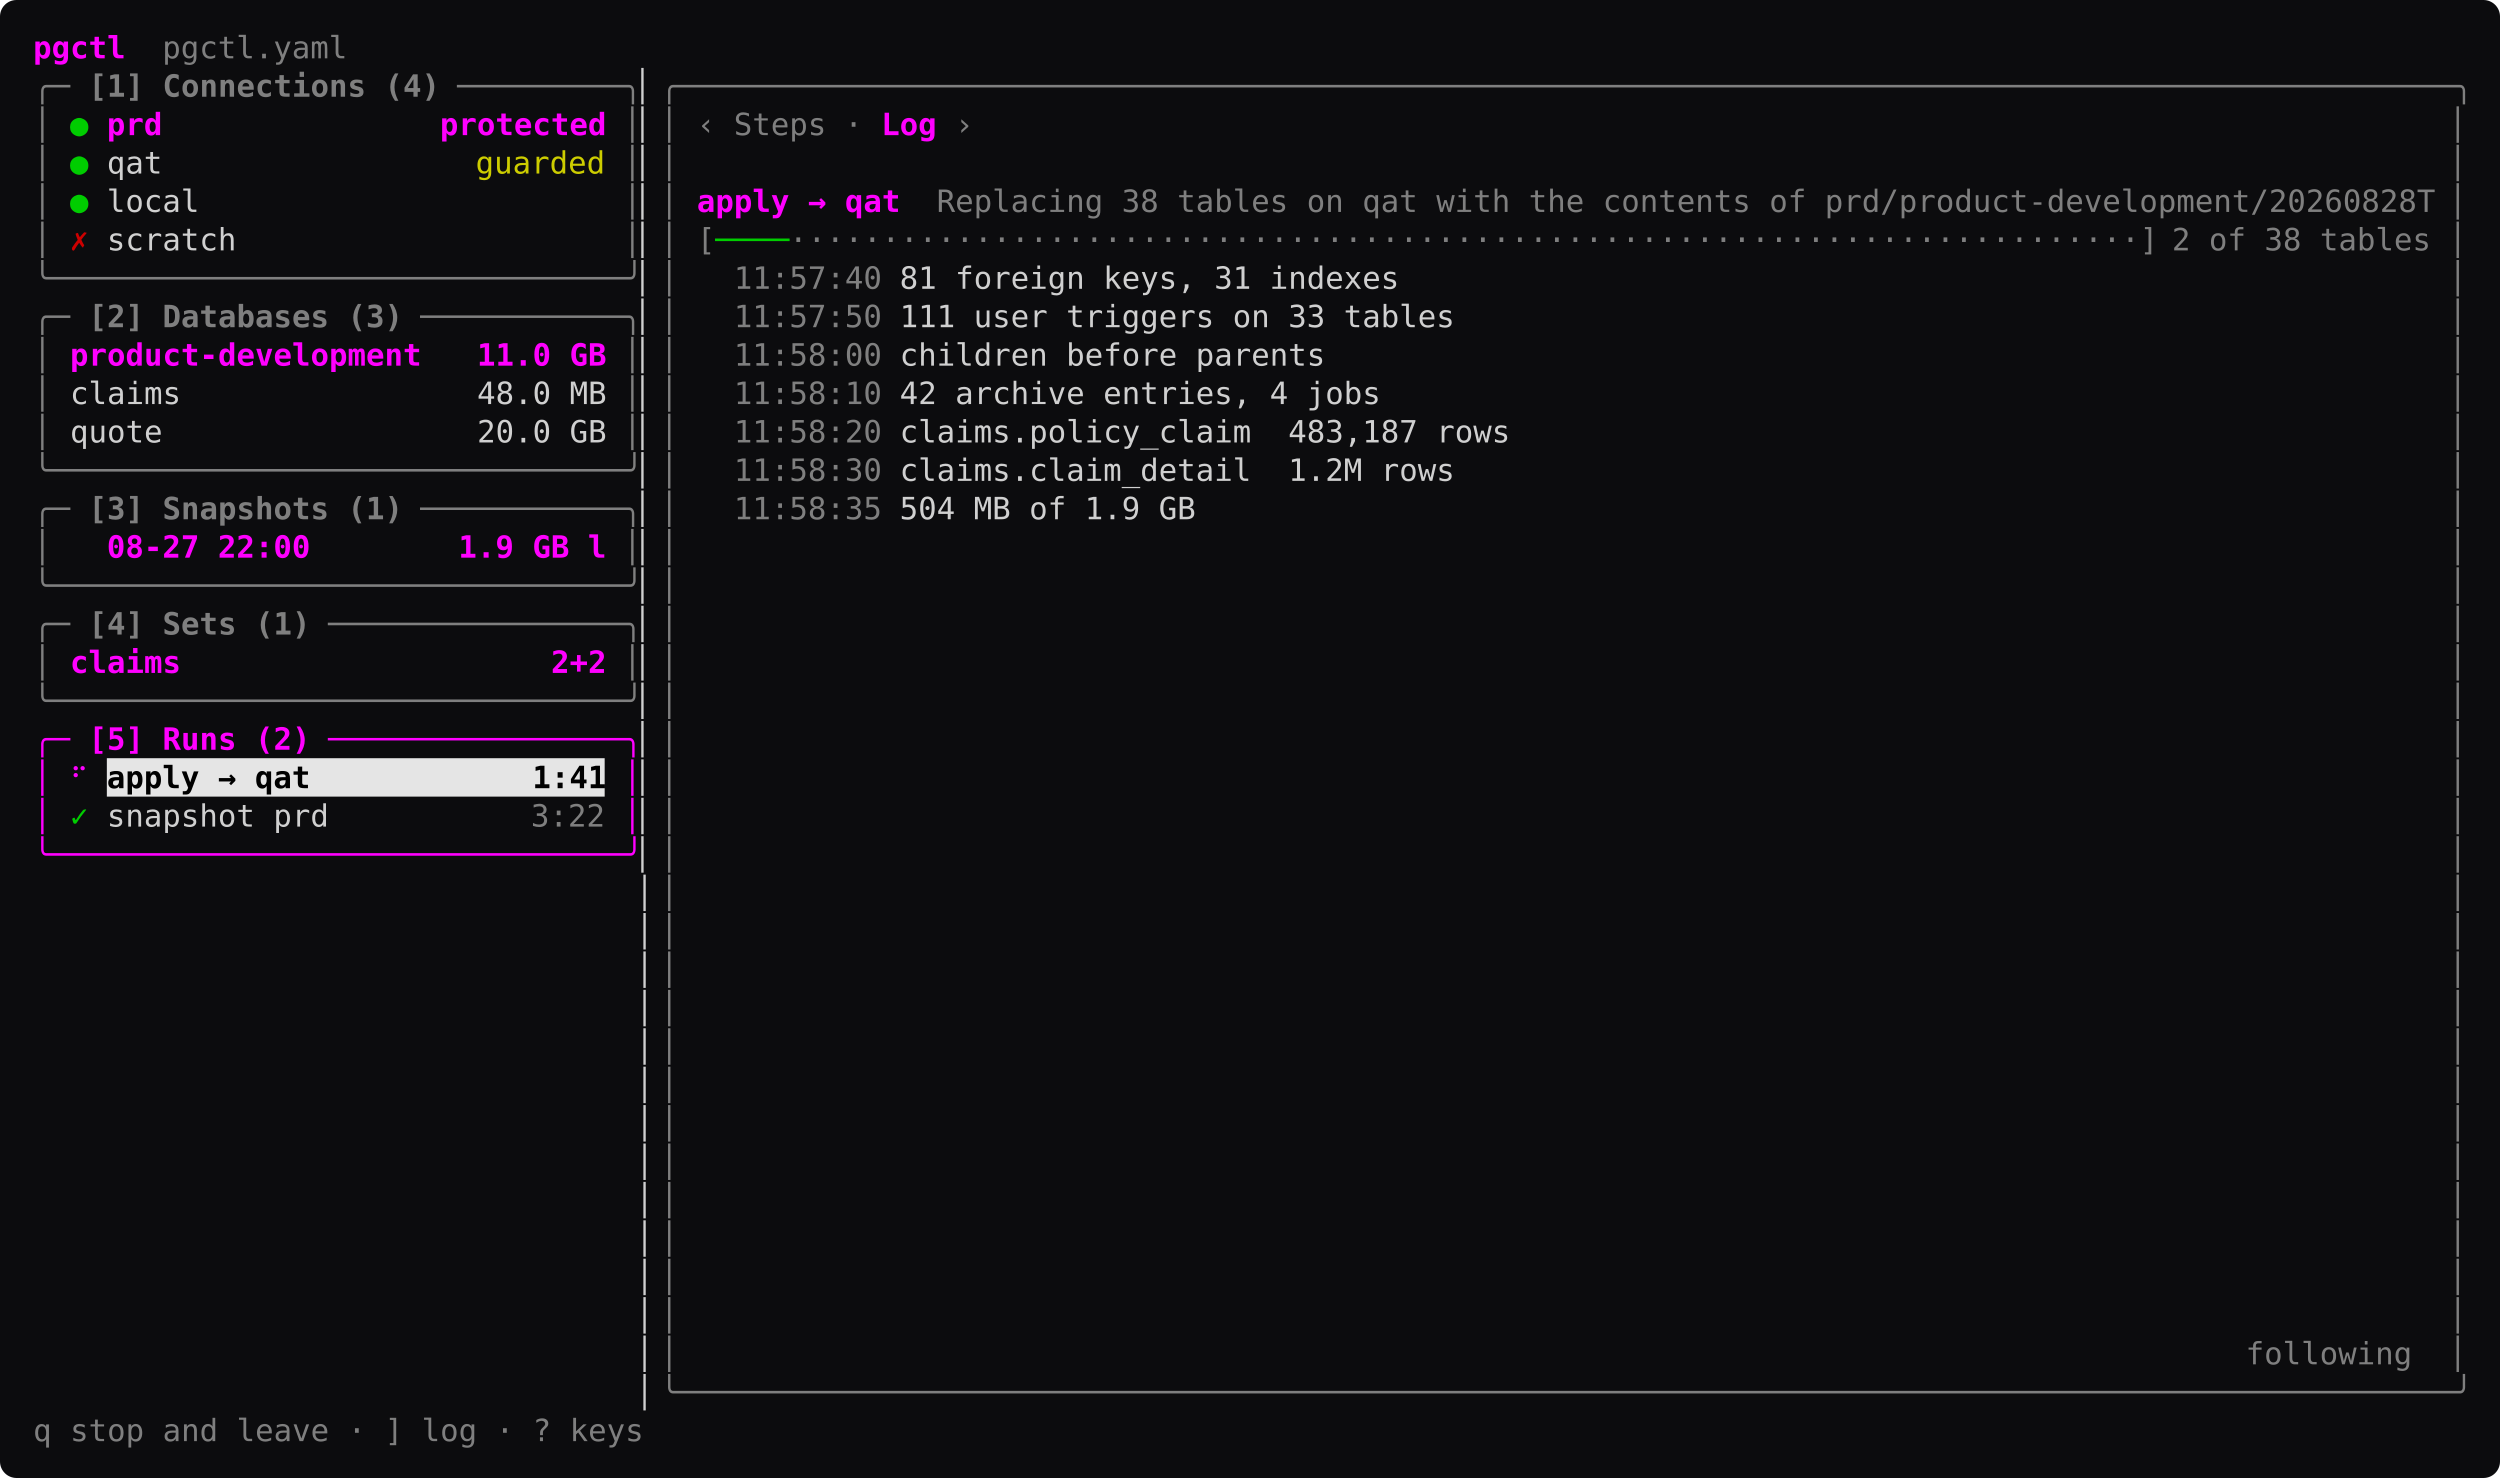
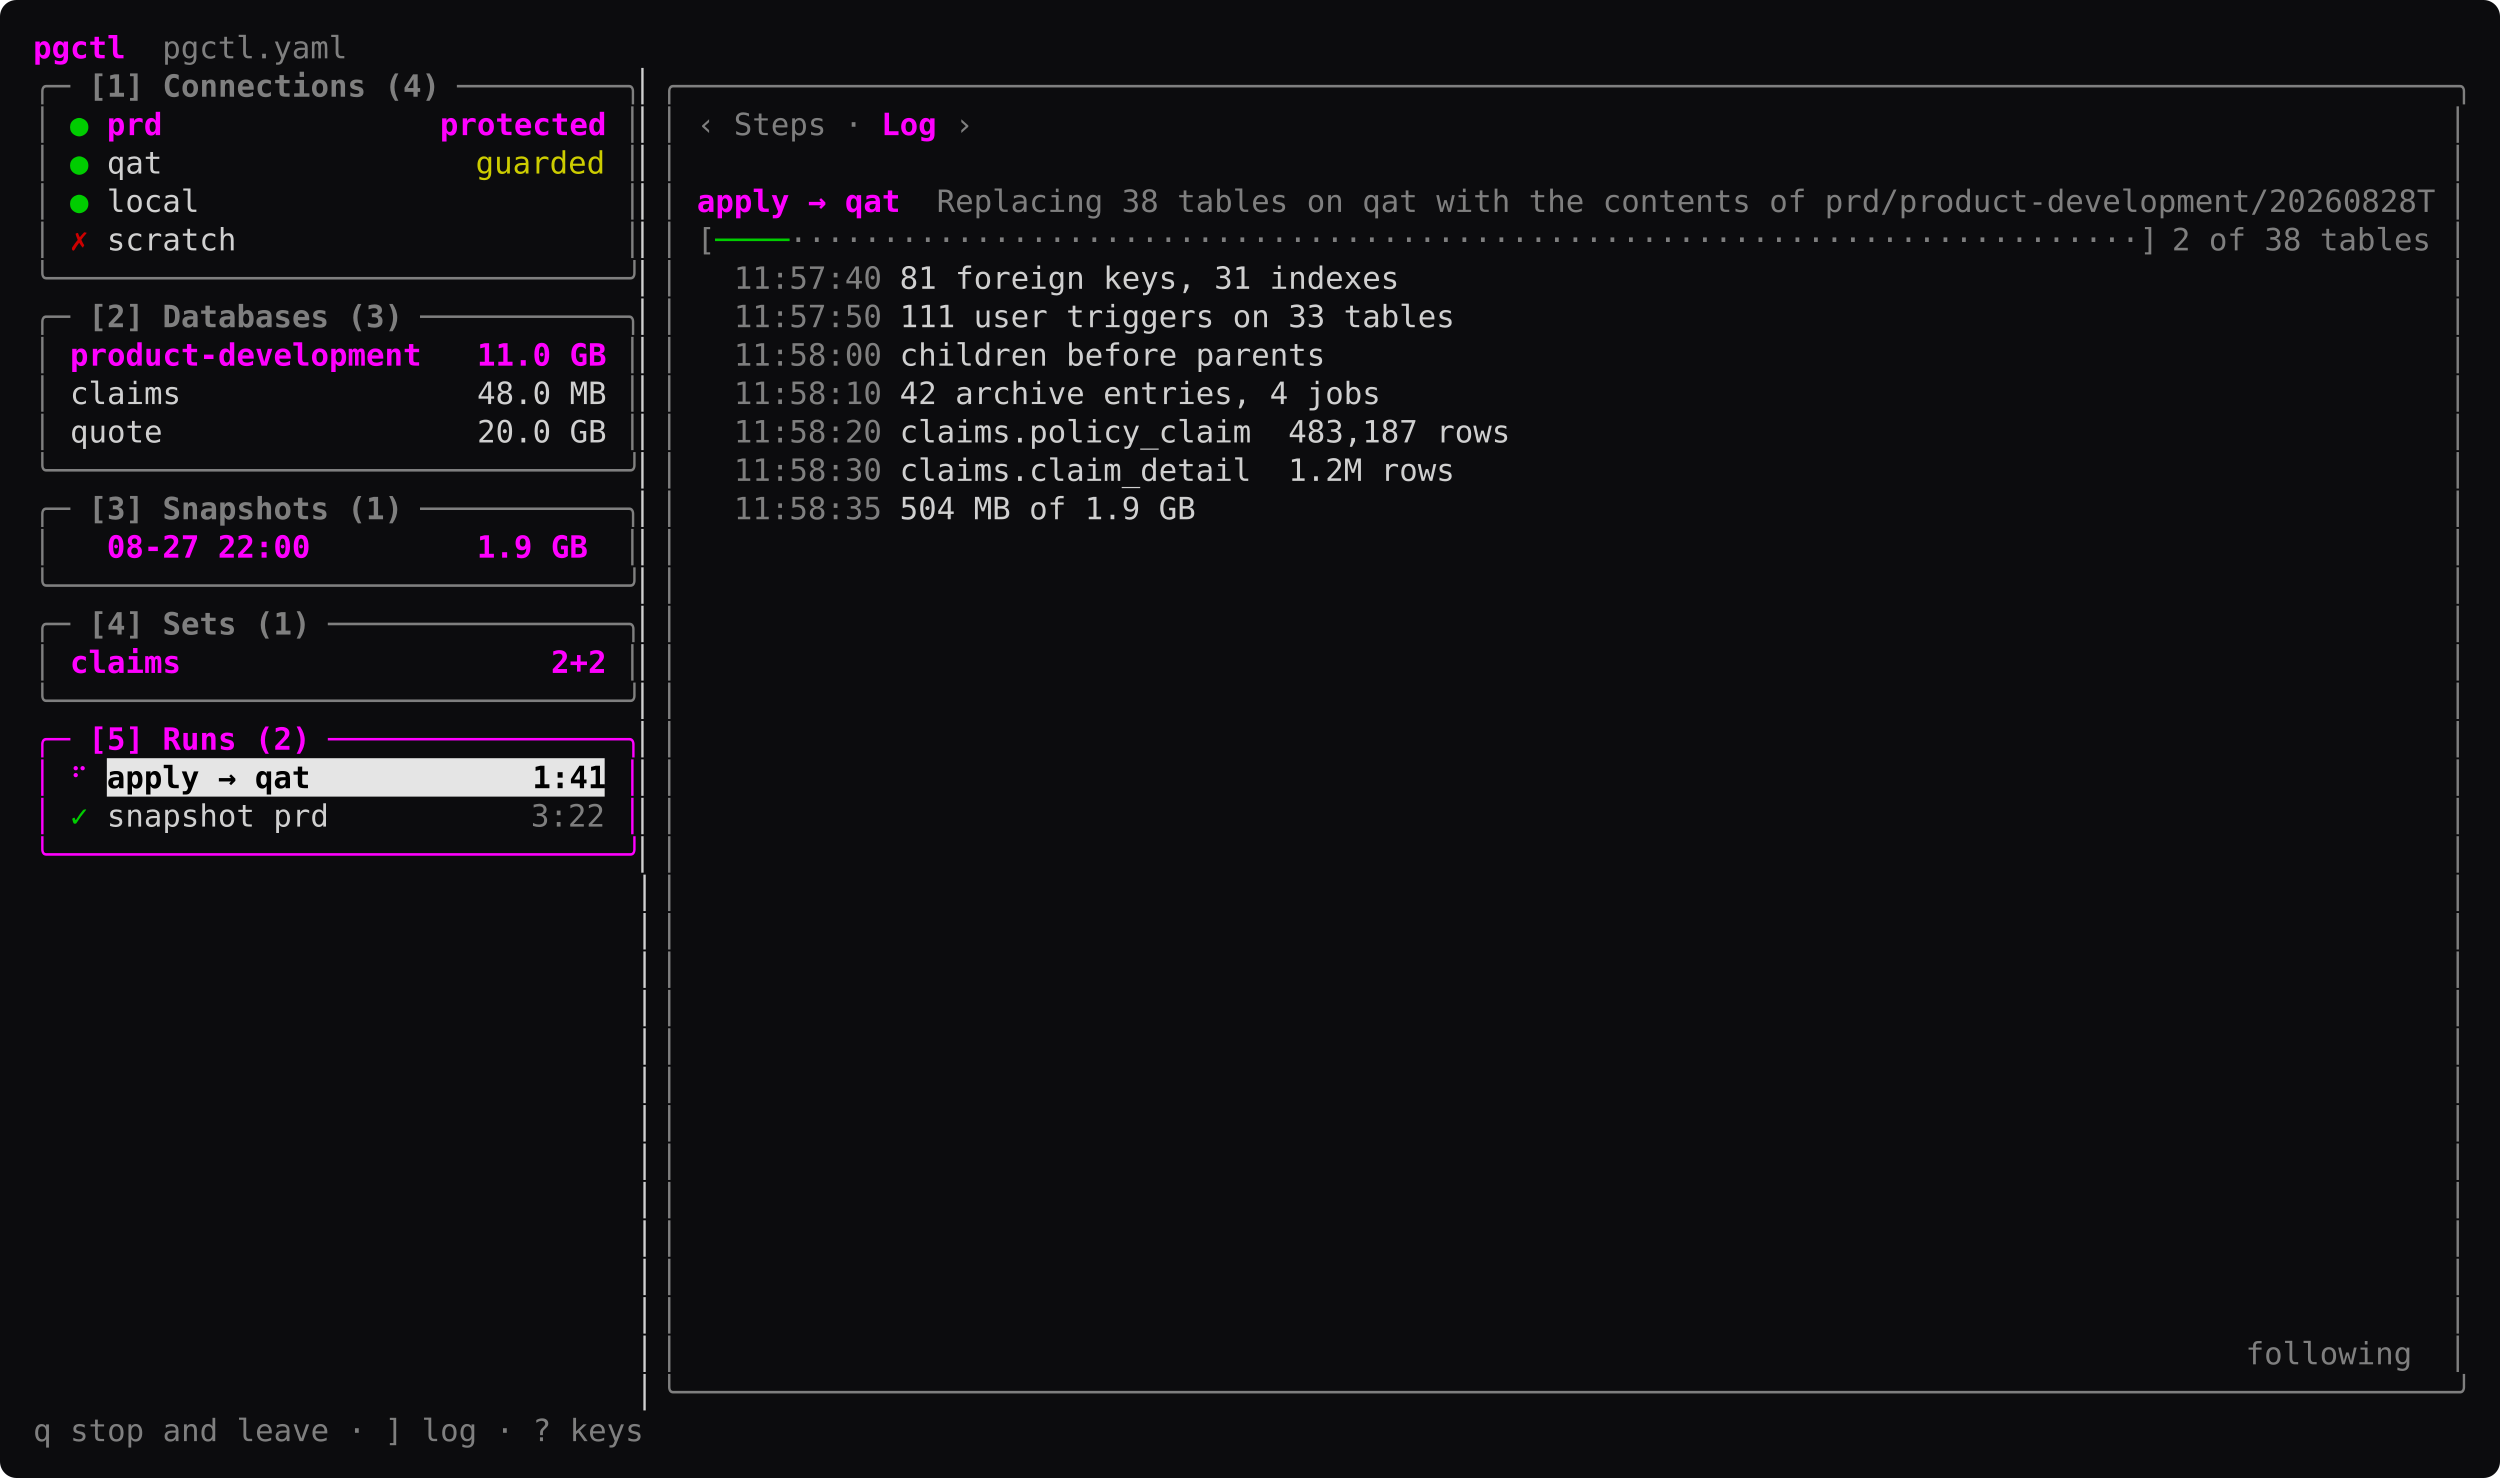
<svg xmlns="http://www.w3.org/2000/svg" width="1057.6" height="625.25" viewBox="0 0 1057.6 625.25" font-family="ui-monospace, 'SF Mono', SFMono-Regular, Menlo, Consolas, 'DejaVu Sans Mono', monospace" font-size="13" role="img">
  <rect width="1057.6" height="625.25" rx="7" fill="#0c0c0e" />
  <rect x="45.2" y="320.75" width="210.6" height="16.25" fill="#e5e5e5" />
  <text x="14" y="24.68" textLength="39" lengthAdjust="spacing" fill="#ff00ff" font-weight="600" xml:space="preserve">pgctl</text>
  <text x="53" y="24.68" textLength="93.6" lengthAdjust="spacing" fill="#7f7f7f" xml:space="preserve">  pgctl.yaml</text>
  <text x="14" y="40.92" textLength="15.6" lengthAdjust="spacing" fill="#7f7f7f" xml:space="preserve">╭─</text>
  <text x="29.6" y="40.92" textLength="156" lengthAdjust="spacing" fill="#7f7f7f" font-weight="600" xml:space="preserve"> [1] Connections (4)</text>
  <text x="193.4" y="40.92" textLength="78" lengthAdjust="spacing" fill="#7f7f7f" xml:space="preserve">─────────╮</text>
  <text x="271.4" y="40.92" textLength="7.8" lengthAdjust="spacing" fill="#d0d0d0" xml:space="preserve">▏</text>
  <text x="279.2" y="40.92" textLength="764.4" lengthAdjust="spacing" fill="#7f7f7f" xml:space="preserve">╭────────────────────────────────────────────────────────────────────────────────────────────────╮</text>
  <text x="14" y="57.17" textLength="7.8" lengthAdjust="spacing" fill="#7f7f7f" xml:space="preserve">│</text>
  <text x="29.6" y="57.17" textLength="7.8" lengthAdjust="spacing" fill="#00cd00" xml:space="preserve">●</text>
  <text x="45.2" y="57.17" textLength="210.6" lengthAdjust="spacing" fill="#ff00ff" font-weight="600" xml:space="preserve">prd               protected</text>
  <text x="263.6" y="57.17" textLength="7.8" lengthAdjust="spacing" fill="#7f7f7f" xml:space="preserve">│</text>
  <text x="271.4" y="57.17" textLength="7.8" lengthAdjust="spacing" fill="#d0d0d0" xml:space="preserve">▏</text>
  <text x="279.2" y="57.17" textLength="7.8" lengthAdjust="spacing" fill="#7f7f7f" xml:space="preserve">│</text>
  <text x="294.8" y="57.17" textLength="7.8" lengthAdjust="spacing" fill="#7f7f7f" xml:space="preserve">‹</text>
  <text x="302.6" y="57.17" textLength="46.8" lengthAdjust="spacing" fill="#7f7f7f" xml:space="preserve"> Steps</text>
  <text x="357.2" y="57.17" textLength="7.8" lengthAdjust="spacing" fill="#7f7f7f" xml:space="preserve">·</text>
  <text x="372.8" y="57.17" textLength="7.8" lengthAdjust="spacing" fill="#ff00ff" font-weight="600" xml:space="preserve">L</text>
  <text x="380.6" y="57.17" textLength="7.8" lengthAdjust="spacing" fill="#ff00ff" font-weight="600" xml:space="preserve">o</text>
  <text x="388.4" y="57.17" textLength="7.8" lengthAdjust="spacing" fill="#ff00ff" font-weight="600" xml:space="preserve">g</text>
  <text x="404" y="57.17" textLength="7.8" lengthAdjust="spacing" fill="#7f7f7f" xml:space="preserve">›</text>
  <text x="1035.8" y="57.17" textLength="7.8" lengthAdjust="spacing" fill="#7f7f7f" xml:space="preserve">│</text>
  <text x="14" y="73.42" textLength="7.8" lengthAdjust="spacing" fill="#7f7f7f" xml:space="preserve">│</text>
  <text x="29.6" y="73.42" textLength="7.8" lengthAdjust="spacing" fill="#00cd00" xml:space="preserve">●</text>
  <text x="45.2" y="73.42" textLength="23.4" lengthAdjust="spacing" fill="#d0d0d0" xml:space="preserve">qat</text>
  <text x="201.2" y="73.42" textLength="54.6" lengthAdjust="spacing" fill="#cdcd00" xml:space="preserve">guarded</text>
  <text x="263.6" y="73.42" textLength="7.8" lengthAdjust="spacing" fill="#7f7f7f" xml:space="preserve">│</text>
  <text x="271.4" y="73.42" textLength="7.8" lengthAdjust="spacing" fill="#d0d0d0" xml:space="preserve">▏</text>
  <text x="279.2" y="73.42" textLength="7.8" lengthAdjust="spacing" fill="#7f7f7f" xml:space="preserve">│</text>
  <text x="1035.8" y="73.42" textLength="7.8" lengthAdjust="spacing" fill="#7f7f7f" xml:space="preserve">│</text>
  <text x="14" y="89.67" textLength="7.8" lengthAdjust="spacing" fill="#7f7f7f" xml:space="preserve">│</text>
  <text x="29.6" y="89.67" textLength="7.8" lengthAdjust="spacing" fill="#00cd00" xml:space="preserve">●</text>
  <text x="45.2" y="89.67" textLength="39" lengthAdjust="spacing" fill="#d0d0d0" xml:space="preserve">local</text>
  <text x="263.6" y="89.67" textLength="7.8" lengthAdjust="spacing" fill="#7f7f7f" xml:space="preserve">│</text>
  <text x="271.4" y="89.67" textLength="7.8" lengthAdjust="spacing" fill="#d0d0d0" xml:space="preserve">▏</text>
  <text x="279.2" y="89.67" textLength="7.8" lengthAdjust="spacing" fill="#7f7f7f" xml:space="preserve">│</text>
  <text x="294.8" y="89.67" textLength="85.8" lengthAdjust="spacing" fill="#ff00ff" font-weight="600" xml:space="preserve">apply → qat</text>
  <text x="380.6" y="89.67" textLength="647.4" lengthAdjust="spacing" fill="#7f7f7f" xml:space="preserve">  Replacing 38 tables on qat with the contents of prd/product-development/20260828T</text>
  <text x="1035.8" y="89.67" textLength="7.8" lengthAdjust="spacing" fill="#7f7f7f" xml:space="preserve">│</text>
  <text x="14" y="105.92" textLength="7.8" lengthAdjust="spacing" fill="#7f7f7f" xml:space="preserve">│</text>
  <text x="29.6" y="105.92" textLength="7.8" lengthAdjust="spacing" fill="#cd0000" font-weight="600" xml:space="preserve">✗</text>
  <text x="45.2" y="105.92" textLength="54.6" lengthAdjust="spacing" fill="#d0d0d0" xml:space="preserve">scratch</text>
  <text x="263.6" y="105.92" textLength="7.8" lengthAdjust="spacing" fill="#7f7f7f" xml:space="preserve">│</text>
  <text x="271.4" y="105.92" textLength="7.8" lengthAdjust="spacing" fill="#d0d0d0" xml:space="preserve">▏</text>
  <text x="279.2" y="105.92" textLength="7.8" lengthAdjust="spacing" fill="#7f7f7f" xml:space="preserve">│</text>
  <text x="294.8" y="105.92" textLength="7.8" lengthAdjust="spacing" fill="#7f7f7f" xml:space="preserve">[</text>
  <text x="302.6" y="105.92" textLength="31.2" lengthAdjust="spacing" fill="#00cd00" xml:space="preserve">────</text>
  <text x="333.8" y="105.92" textLength="577.2" lengthAdjust="spacing" fill="#7f7f7f" xml:space="preserve">·········································································]</text>
  <text x="918.8" y="105.92" textLength="109.2" lengthAdjust="spacing" fill="#7f7f7f" xml:space="preserve">2 of 38 tables</text>
  <text x="1035.8" y="105.92" textLength="7.8" lengthAdjust="spacing" fill="#7f7f7f" xml:space="preserve">│</text>
  <text x="14" y="122.17" textLength="257.4" lengthAdjust="spacing" fill="#7f7f7f" xml:space="preserve">╰───────────────────────────────╯</text>
  <text x="271.4" y="122.17" textLength="7.8" lengthAdjust="spacing" fill="#d0d0d0" xml:space="preserve">▏</text>
  <text x="279.2" y="122.17" textLength="7.8" lengthAdjust="spacing" fill="#7f7f7f" xml:space="preserve">│</text>
  <text x="294.8" y="122.17" textLength="78" lengthAdjust="spacing" fill="#7f7f7f" xml:space="preserve">  11:57:40</text>
  <text x="380.6" y="122.17" textLength="210.6" lengthAdjust="spacing" fill="#d0d0d0" xml:space="preserve">81 foreign keys, 31 indexes</text>
  <text x="1035.8" y="122.17" textLength="7.8" lengthAdjust="spacing" fill="#7f7f7f" xml:space="preserve">│</text>
  <text x="14" y="138.43" textLength="15.6" lengthAdjust="spacing" fill="#7f7f7f" xml:space="preserve">╭─</text>
  <text x="29.6" y="138.43" textLength="140.4" lengthAdjust="spacing" fill="#7f7f7f" font-weight="600" xml:space="preserve"> [2] Databases (3)</text>
  <text x="177.8" y="138.43" textLength="93.6" lengthAdjust="spacing" fill="#7f7f7f" xml:space="preserve">───────────╮</text>
  <text x="271.4" y="138.43" textLength="7.8" lengthAdjust="spacing" fill="#d0d0d0" xml:space="preserve">▏</text>
  <text x="279.2" y="138.43" textLength="7.8" lengthAdjust="spacing" fill="#7f7f7f" xml:space="preserve">│</text>
  <text x="294.8" y="138.43" textLength="78" lengthAdjust="spacing" fill="#7f7f7f" xml:space="preserve">  11:57:50</text>
  <text x="380.6" y="138.43" textLength="234" lengthAdjust="spacing" fill="#d0d0d0" xml:space="preserve">111 user triggers on 33 tables</text>
  <text x="1035.8" y="138.43" textLength="7.8" lengthAdjust="spacing" fill="#7f7f7f" xml:space="preserve">│</text>
  <text x="14" y="154.68" textLength="7.8" lengthAdjust="spacing" fill="#7f7f7f" xml:space="preserve">│</text>
  <text x="29.6" y="154.68" textLength="226.2" lengthAdjust="spacing" fill="#ff00ff" font-weight="600" xml:space="preserve">product-development   11.0 GB</text>
  <text x="263.6" y="154.68" textLength="7.8" lengthAdjust="spacing" fill="#7f7f7f" xml:space="preserve">│</text>
  <text x="271.4" y="154.68" textLength="7.8" lengthAdjust="spacing" fill="#d0d0d0" xml:space="preserve">▏</text>
  <text x="279.2" y="154.68" textLength="7.8" lengthAdjust="spacing" fill="#7f7f7f" xml:space="preserve">│</text>
  <text x="294.8" y="154.68" textLength="78" lengthAdjust="spacing" fill="#7f7f7f" xml:space="preserve">  11:58:00</text>
  <text x="380.6" y="154.68" textLength="179.4" lengthAdjust="spacing" fill="#d0d0d0" xml:space="preserve">children before parents</text>
  <text x="1035.8" y="154.68" textLength="7.8" lengthAdjust="spacing" fill="#7f7f7f" xml:space="preserve">│</text>
  <text x="14" y="170.93" textLength="7.8" lengthAdjust="spacing" fill="#7f7f7f" xml:space="preserve">│</text>
  <text x="21.8" y="170.93" textLength="234" lengthAdjust="spacing" fill="#d0d0d0" xml:space="preserve"> claims                48.0 MB</text>
  <text x="263.6" y="170.93" textLength="7.8" lengthAdjust="spacing" fill="#7f7f7f" xml:space="preserve">│</text>
  <text x="271.4" y="170.93" textLength="7.8" lengthAdjust="spacing" fill="#d0d0d0" xml:space="preserve">▏</text>
  <text x="279.2" y="170.93" textLength="7.8" lengthAdjust="spacing" fill="#7f7f7f" xml:space="preserve">│</text>
  <text x="294.8" y="170.93" textLength="78" lengthAdjust="spacing" fill="#7f7f7f" xml:space="preserve">  11:58:10</text>
  <text x="380.6" y="170.93" textLength="202.8" lengthAdjust="spacing" fill="#d0d0d0" xml:space="preserve">42 archive entries, 4 jobs</text>
  <text x="1035.8" y="170.93" textLength="7.8" lengthAdjust="spacing" fill="#7f7f7f" xml:space="preserve">│</text>
  <text x="14" y="187.18" textLength="7.8" lengthAdjust="spacing" fill="#7f7f7f" xml:space="preserve">│</text>
  <text x="21.8" y="187.18" textLength="234" lengthAdjust="spacing" fill="#d0d0d0" xml:space="preserve"> quote                 20.0 GB</text>
  <text x="263.6" y="187.18" textLength="7.8" lengthAdjust="spacing" fill="#7f7f7f" xml:space="preserve">│</text>
  <text x="271.4" y="187.18" textLength="7.8" lengthAdjust="spacing" fill="#d0d0d0" xml:space="preserve">▏</text>
  <text x="279.2" y="187.18" textLength="7.8" lengthAdjust="spacing" fill="#7f7f7f" xml:space="preserve">│</text>
  <text x="294.8" y="187.18" textLength="78" lengthAdjust="spacing" fill="#7f7f7f" xml:space="preserve">  11:58:20</text>
  <text x="380.6" y="187.18" textLength="257.4" lengthAdjust="spacing" fill="#d0d0d0" xml:space="preserve">claims.policy_claim  483,187 rows</text>
  <text x="1035.8" y="187.18" textLength="7.8" lengthAdjust="spacing" fill="#7f7f7f" xml:space="preserve">│</text>
  <text x="14" y="203.43" textLength="257.4" lengthAdjust="spacing" fill="#7f7f7f" xml:space="preserve">╰───────────────────────────────╯</text>
  <text x="271.4" y="203.43" textLength="7.8" lengthAdjust="spacing" fill="#d0d0d0" xml:space="preserve">▏</text>
  <text x="279.2" y="203.43" textLength="7.8" lengthAdjust="spacing" fill="#7f7f7f" xml:space="preserve">│</text>
  <text x="294.8" y="203.43" textLength="78" lengthAdjust="spacing" fill="#7f7f7f" xml:space="preserve">  11:58:30</text>
  <text x="380.6" y="203.43" textLength="234" lengthAdjust="spacing" fill="#d0d0d0" xml:space="preserve">claims.claim_detail  1.2M rows</text>
  <text x="1035.8" y="203.43" textLength="7.8" lengthAdjust="spacing" fill="#7f7f7f" xml:space="preserve">│</text>
  <text x="14" y="219.68" textLength="15.6" lengthAdjust="spacing" fill="#7f7f7f" xml:space="preserve">╭─</text>
  <text x="29.6" y="219.68" textLength="140.4" lengthAdjust="spacing" fill="#7f7f7f" font-weight="600" xml:space="preserve"> [3] Snapshots (1)</text>
  <text x="177.8" y="219.68" textLength="93.6" lengthAdjust="spacing" fill="#7f7f7f" xml:space="preserve">───────────╮</text>
  <text x="271.4" y="219.68" textLength="7.8" lengthAdjust="spacing" fill="#d0d0d0" xml:space="preserve">▏</text>
  <text x="279.2" y="219.68" textLength="7.8" lengthAdjust="spacing" fill="#7f7f7f" xml:space="preserve">│</text>
  <text x="294.8" y="219.68" textLength="78" lengthAdjust="spacing" fill="#7f7f7f" xml:space="preserve">  11:58:35</text>
  <text x="380.6" y="219.68" textLength="124.8" lengthAdjust="spacing" fill="#d0d0d0" xml:space="preserve">504 MB of 1.9 GB</text>
  <text x="1035.8" y="219.68" textLength="7.8" lengthAdjust="spacing" fill="#7f7f7f" xml:space="preserve">│</text>
  <text x="14" y="235.93" textLength="7.8" lengthAdjust="spacing" fill="#7f7f7f" xml:space="preserve">│</text>
-   <text x="45.2" y="235.93" textLength="210.6" lengthAdjust="spacing" fill="#ff00ff" font-weight="600" xml:space="preserve">08-27 22:00        1.9 GB l</text>
+   <text x="45.2" y="235.93" textLength="202.8" lengthAdjust="spacing" fill="#ff00ff" font-weight="600" xml:space="preserve">08-27 22:00         1.9 GB</text>
  <text x="263.6" y="235.93" textLength="7.8" lengthAdjust="spacing" fill="#7f7f7f" xml:space="preserve">│</text>
  <text x="271.4" y="235.93" textLength="7.8" lengthAdjust="spacing" fill="#d0d0d0" xml:space="preserve">▏</text>
  <text x="279.2" y="235.93" textLength="7.8" lengthAdjust="spacing" fill="#7f7f7f" xml:space="preserve">│</text>
  <text x="1035.8" y="235.93" textLength="7.8" lengthAdjust="spacing" fill="#7f7f7f" xml:space="preserve">│</text>
  <text x="14" y="252.18" textLength="257.4" lengthAdjust="spacing" fill="#7f7f7f" xml:space="preserve">╰───────────────────────────────╯</text>
  <text x="271.4" y="252.18" textLength="7.8" lengthAdjust="spacing" fill="#d0d0d0" xml:space="preserve">▏</text>
  <text x="279.2" y="252.18" textLength="7.8" lengthAdjust="spacing" fill="#7f7f7f" xml:space="preserve">│</text>
  <text x="1035.8" y="252.18" textLength="7.8" lengthAdjust="spacing" fill="#7f7f7f" xml:space="preserve">│</text>
  <text x="14" y="268.43" textLength="15.6" lengthAdjust="spacing" fill="#7f7f7f" xml:space="preserve">╭─</text>
  <text x="29.6" y="268.43" textLength="101.4" lengthAdjust="spacing" fill="#7f7f7f" font-weight="600" xml:space="preserve"> [4] Sets (1)</text>
  <text x="138.8" y="268.43" textLength="132.6" lengthAdjust="spacing" fill="#7f7f7f" xml:space="preserve">────────────────╮</text>
  <text x="271.4" y="268.43" textLength="7.8" lengthAdjust="spacing" fill="#d0d0d0" xml:space="preserve">▏</text>
  <text x="279.2" y="268.43" textLength="7.8" lengthAdjust="spacing" fill="#7f7f7f" xml:space="preserve">│</text>
  <text x="1035.8" y="268.43" textLength="7.8" lengthAdjust="spacing" fill="#7f7f7f" xml:space="preserve">│</text>
  <text x="14" y="284.68" textLength="7.8" lengthAdjust="spacing" fill="#7f7f7f" xml:space="preserve">│</text>
  <text x="29.6" y="284.68" textLength="226.2" lengthAdjust="spacing" fill="#ff00ff" font-weight="600" xml:space="preserve">claims                    2+2</text>
  <text x="263.6" y="284.68" textLength="7.8" lengthAdjust="spacing" fill="#7f7f7f" xml:space="preserve">│</text>
  <text x="271.4" y="284.68" textLength="7.8" lengthAdjust="spacing" fill="#d0d0d0" xml:space="preserve">▏</text>
  <text x="279.2" y="284.68" textLength="7.8" lengthAdjust="spacing" fill="#7f7f7f" xml:space="preserve">│</text>
  <text x="1035.8" y="284.68" textLength="7.8" lengthAdjust="spacing" fill="#7f7f7f" xml:space="preserve">│</text>
  <text x="14" y="300.93" textLength="257.4" lengthAdjust="spacing" fill="#7f7f7f" xml:space="preserve">╰───────────────────────────────╯</text>
  <text x="271.4" y="300.93" textLength="7.8" lengthAdjust="spacing" fill="#d0d0d0" xml:space="preserve">▏</text>
  <text x="279.2" y="300.93" textLength="7.8" lengthAdjust="spacing" fill="#7f7f7f" xml:space="preserve">│</text>
  <text x="1035.8" y="300.93" textLength="7.8" lengthAdjust="spacing" fill="#7f7f7f" xml:space="preserve">│</text>
  <text x="14" y="317.18" textLength="15.6" lengthAdjust="spacing" fill="#ff00ff" xml:space="preserve">╭─</text>
  <text x="29.6" y="317.18" textLength="101.4" lengthAdjust="spacing" fill="#ff00ff" font-weight="600" xml:space="preserve"> [5] Runs (2)</text>
  <text x="138.8" y="317.18" textLength="132.6" lengthAdjust="spacing" fill="#ff00ff" xml:space="preserve">────────────────╮</text>
  <text x="271.4" y="317.18" textLength="7.8" lengthAdjust="spacing" fill="#d0d0d0" xml:space="preserve">▏</text>
  <text x="279.2" y="317.18" textLength="7.8" lengthAdjust="spacing" fill="#7f7f7f" xml:space="preserve">│</text>
  <text x="1035.8" y="317.18" textLength="7.8" lengthAdjust="spacing" fill="#7f7f7f" xml:space="preserve">│</text>
  <text x="14" y="333.43" textLength="7.8" lengthAdjust="spacing" fill="#ff00ff" xml:space="preserve">│</text>
  <text x="29.6" y="333.43" textLength="7.8" lengthAdjust="spacing" fill="#ff00ff" xml:space="preserve">⠋</text>
  <text x="45.2" y="333.43" textLength="210.6" lengthAdjust="spacing" fill="#000000" font-weight="600" xml:space="preserve">apply → qat            1:41</text>
  <text x="263.6" y="333.43" textLength="7.8" lengthAdjust="spacing" fill="#ff00ff" xml:space="preserve">│</text>
  <text x="271.4" y="333.43" textLength="7.8" lengthAdjust="spacing" fill="#d0d0d0" xml:space="preserve">▏</text>
  <text x="279.2" y="333.43" textLength="7.8" lengthAdjust="spacing" fill="#7f7f7f" xml:space="preserve">│</text>
  <text x="1035.8" y="333.43" textLength="7.8" lengthAdjust="spacing" fill="#7f7f7f" xml:space="preserve">│</text>
  <text x="14" y="349.68" textLength="7.8" lengthAdjust="spacing" fill="#ff00ff" xml:space="preserve">│</text>
  <text x="29.6" y="349.68" textLength="7.8" lengthAdjust="spacing" fill="#00cd00" xml:space="preserve">✓</text>
  <text x="45.2" y="349.68" textLength="93.6" lengthAdjust="spacing" fill="#d0d0d0" xml:space="preserve">snapshot prd</text>
  <text x="224.6" y="349.68" textLength="31.2" lengthAdjust="spacing" fill="#7f7f7f" xml:space="preserve">3:22</text>
  <text x="263.6" y="349.68" textLength="7.8" lengthAdjust="spacing" fill="#ff00ff" xml:space="preserve">│</text>
  <text x="271.4" y="349.68" textLength="7.8" lengthAdjust="spacing" fill="#d0d0d0" xml:space="preserve">▏</text>
  <text x="279.2" y="349.68" textLength="7.8" lengthAdjust="spacing" fill="#7f7f7f" xml:space="preserve">│</text>
  <text x="1035.8" y="349.68" textLength="7.8" lengthAdjust="spacing" fill="#7f7f7f" xml:space="preserve">│</text>
  <text x="14" y="365.93" textLength="257.4" lengthAdjust="spacing" fill="#ff00ff" xml:space="preserve">╰───────────────────────────────╯</text>
  <text x="271.4" y="365.93" textLength="7.8" lengthAdjust="spacing" fill="#d0d0d0" xml:space="preserve">▏</text>
  <text x="279.2" y="365.93" textLength="7.8" lengthAdjust="spacing" fill="#7f7f7f" xml:space="preserve">│</text>
  <text x="1035.8" y="365.93" textLength="7.8" lengthAdjust="spacing" fill="#7f7f7f" xml:space="preserve">│</text>
  <text x="14" y="382.18" textLength="265.2" lengthAdjust="spacing" fill="#d0d0d0" xml:space="preserve">                                 ▏</text>
  <text x="279.2" y="382.18" textLength="7.8" lengthAdjust="spacing" fill="#7f7f7f" xml:space="preserve">│</text>
  <text x="1035.8" y="382.18" textLength="7.8" lengthAdjust="spacing" fill="#7f7f7f" xml:space="preserve">│</text>
  <text x="14" y="398.43" textLength="265.2" lengthAdjust="spacing" fill="#d0d0d0" xml:space="preserve">                                 ▏</text>
  <text x="279.2" y="398.43" textLength="7.8" lengthAdjust="spacing" fill="#7f7f7f" xml:space="preserve">│</text>
  <text x="1035.8" y="398.43" textLength="7.8" lengthAdjust="spacing" fill="#7f7f7f" xml:space="preserve">│</text>
  <text x="14" y="414.68" textLength="265.2" lengthAdjust="spacing" fill="#d0d0d0" xml:space="preserve">                                 ▏</text>
  <text x="279.2" y="414.68" textLength="7.8" lengthAdjust="spacing" fill="#7f7f7f" xml:space="preserve">│</text>
  <text x="1035.8" y="414.68" textLength="7.8" lengthAdjust="spacing" fill="#7f7f7f" xml:space="preserve">│</text>
  <text x="14" y="430.93" textLength="265.2" lengthAdjust="spacing" fill="#d0d0d0" xml:space="preserve">                                 ▏</text>
  <text x="279.2" y="430.93" textLength="7.8" lengthAdjust="spacing" fill="#7f7f7f" xml:space="preserve">│</text>
  <text x="1035.8" y="430.93" textLength="7.8" lengthAdjust="spacing" fill="#7f7f7f" xml:space="preserve">│</text>
  <text x="14" y="447.18" textLength="265.2" lengthAdjust="spacing" fill="#d0d0d0" xml:space="preserve">                                 ▏</text>
  <text x="279.2" y="447.18" textLength="7.8" lengthAdjust="spacing" fill="#7f7f7f" xml:space="preserve">│</text>
  <text x="1035.8" y="447.18" textLength="7.8" lengthAdjust="spacing" fill="#7f7f7f" xml:space="preserve">│</text>
  <text x="14" y="463.43" textLength="265.2" lengthAdjust="spacing" fill="#d0d0d0" xml:space="preserve">                                 ▏</text>
  <text x="279.2" y="463.43" textLength="7.8" lengthAdjust="spacing" fill="#7f7f7f" xml:space="preserve">│</text>
  <text x="1035.8" y="463.43" textLength="7.8" lengthAdjust="spacing" fill="#7f7f7f" xml:space="preserve">│</text>
  <text x="14" y="479.68" textLength="265.2" lengthAdjust="spacing" fill="#d0d0d0" xml:space="preserve">                                 ▏</text>
  <text x="279.2" y="479.68" textLength="7.8" lengthAdjust="spacing" fill="#7f7f7f" xml:space="preserve">│</text>
  <text x="1035.8" y="479.68" textLength="7.8" lengthAdjust="spacing" fill="#7f7f7f" xml:space="preserve">│</text>
  <text x="14" y="495.93" textLength="265.2" lengthAdjust="spacing" fill="#d0d0d0" xml:space="preserve">                                 ▏</text>
  <text x="279.2" y="495.93" textLength="7.8" lengthAdjust="spacing" fill="#7f7f7f" xml:space="preserve">│</text>
  <text x="1035.8" y="495.93" textLength="7.8" lengthAdjust="spacing" fill="#7f7f7f" xml:space="preserve">│</text>
  <text x="14" y="512.17" textLength="265.2" lengthAdjust="spacing" fill="#d0d0d0" xml:space="preserve">                                 ▏</text>
  <text x="279.2" y="512.17" textLength="7.8" lengthAdjust="spacing" fill="#7f7f7f" xml:space="preserve">│</text>
  <text x="1035.8" y="512.17" textLength="7.8" lengthAdjust="spacing" fill="#7f7f7f" xml:space="preserve">│</text>
  <text x="14" y="528.42" textLength="265.2" lengthAdjust="spacing" fill="#d0d0d0" xml:space="preserve">                                 ▏</text>
  <text x="279.2" y="528.42" textLength="7.8" lengthAdjust="spacing" fill="#7f7f7f" xml:space="preserve">│</text>
  <text x="1035.8" y="528.42" textLength="7.8" lengthAdjust="spacing" fill="#7f7f7f" xml:space="preserve">│</text>
  <text x="14" y="544.67" textLength="265.2" lengthAdjust="spacing" fill="#d0d0d0" xml:space="preserve">                                 ▏</text>
  <text x="279.2" y="544.67" textLength="7.8" lengthAdjust="spacing" fill="#7f7f7f" xml:space="preserve">│</text>
  <text x="1035.8" y="544.67" textLength="7.8" lengthAdjust="spacing" fill="#7f7f7f" xml:space="preserve">│</text>
  <text x="14" y="560.92" textLength="265.2" lengthAdjust="spacing" fill="#d0d0d0" xml:space="preserve">                                 ▏</text>
  <text x="279.2" y="560.92" textLength="7.8" lengthAdjust="spacing" fill="#7f7f7f" xml:space="preserve">│</text>
  <text x="1035.8" y="560.92" textLength="7.8" lengthAdjust="spacing" fill="#7f7f7f" xml:space="preserve">│</text>
  <text x="14" y="577.17" textLength="265.2" lengthAdjust="spacing" fill="#d0d0d0" xml:space="preserve">                                 ▏</text>
  <text x="279.2" y="577.17" textLength="7.8" lengthAdjust="spacing" fill="#7f7f7f" xml:space="preserve">│</text>
  <text x="950" y="577.17" textLength="70.2" lengthAdjust="spacing" fill="#7f7f7f" xml:space="preserve">following</text>
  <text x="1035.8" y="577.17" textLength="7.8" lengthAdjust="spacing" fill="#7f7f7f" xml:space="preserve">│</text>
  <text x="14" y="593.42" textLength="265.2" lengthAdjust="spacing" fill="#d0d0d0" xml:space="preserve">                                 ▏</text>
  <text x="279.2" y="593.42" textLength="764.4" lengthAdjust="spacing" fill="#7f7f7f" xml:space="preserve">╰────────────────────────────────────────────────────────────────────────────────────────────────╯</text>
  <text x="14" y="609.67" textLength="257.4" lengthAdjust="spacing" fill="#7f7f7f" xml:space="preserve">q stop and leave · ] log · ? keys</text>
</svg>
